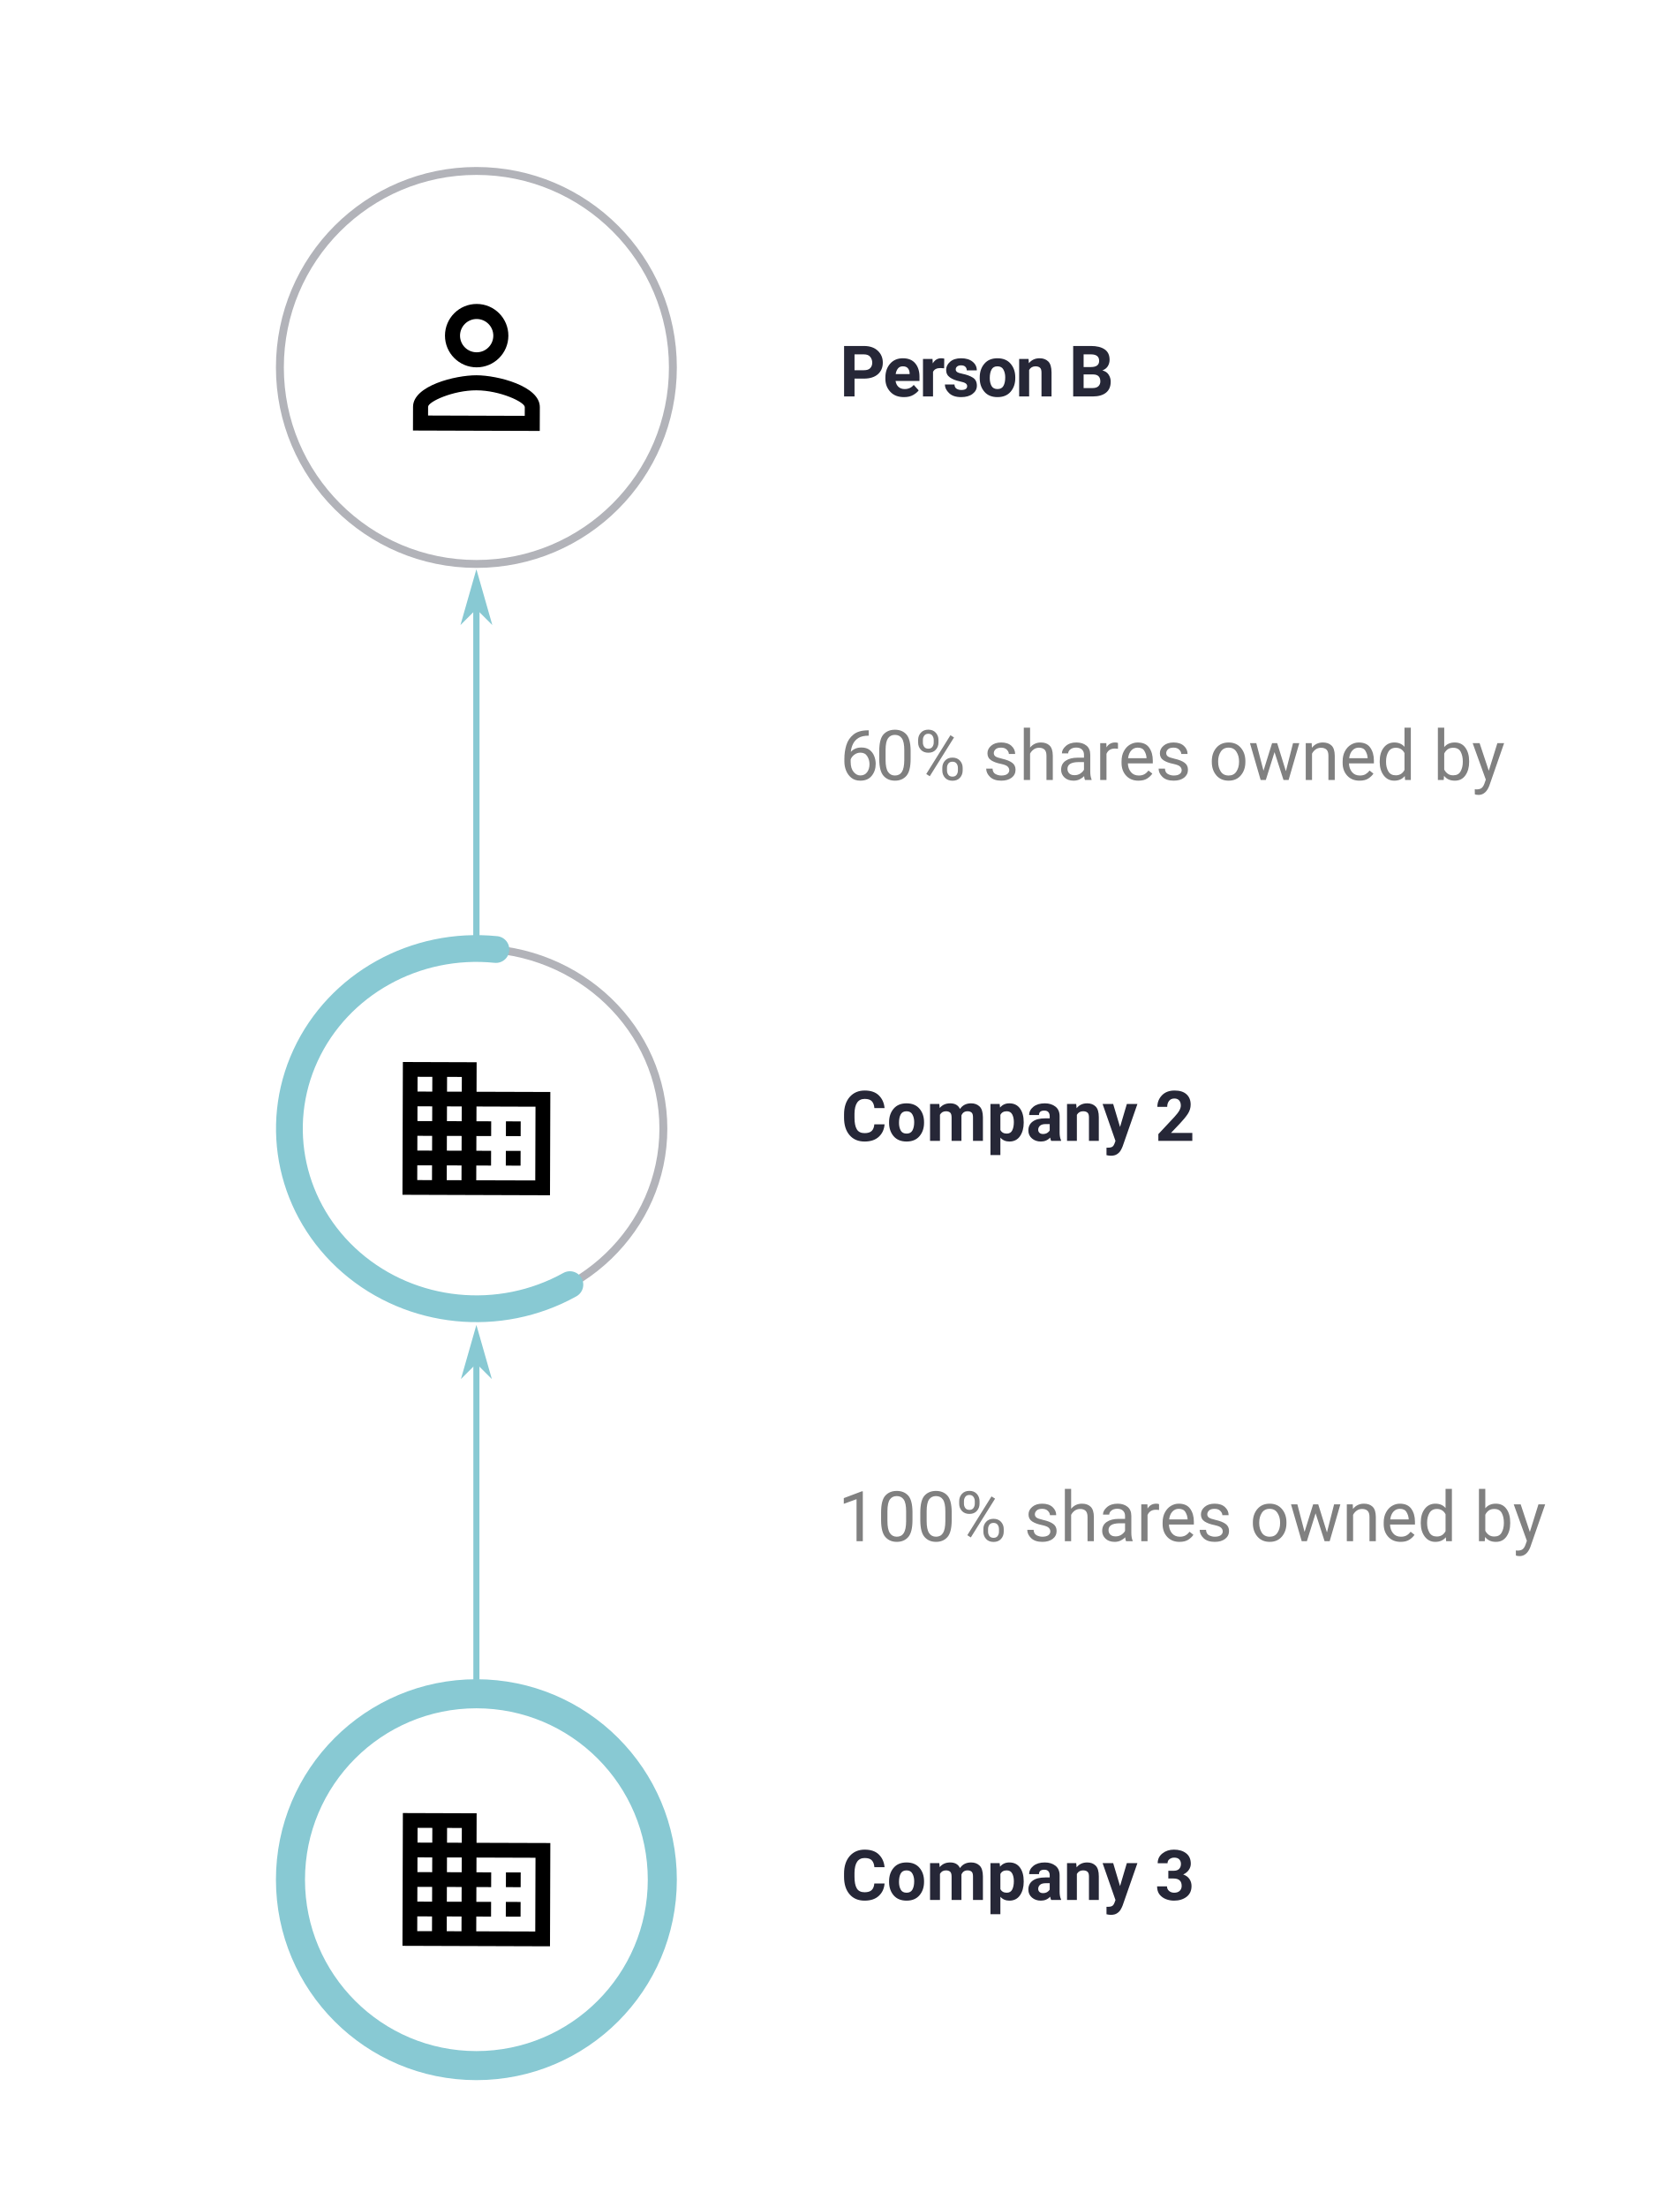
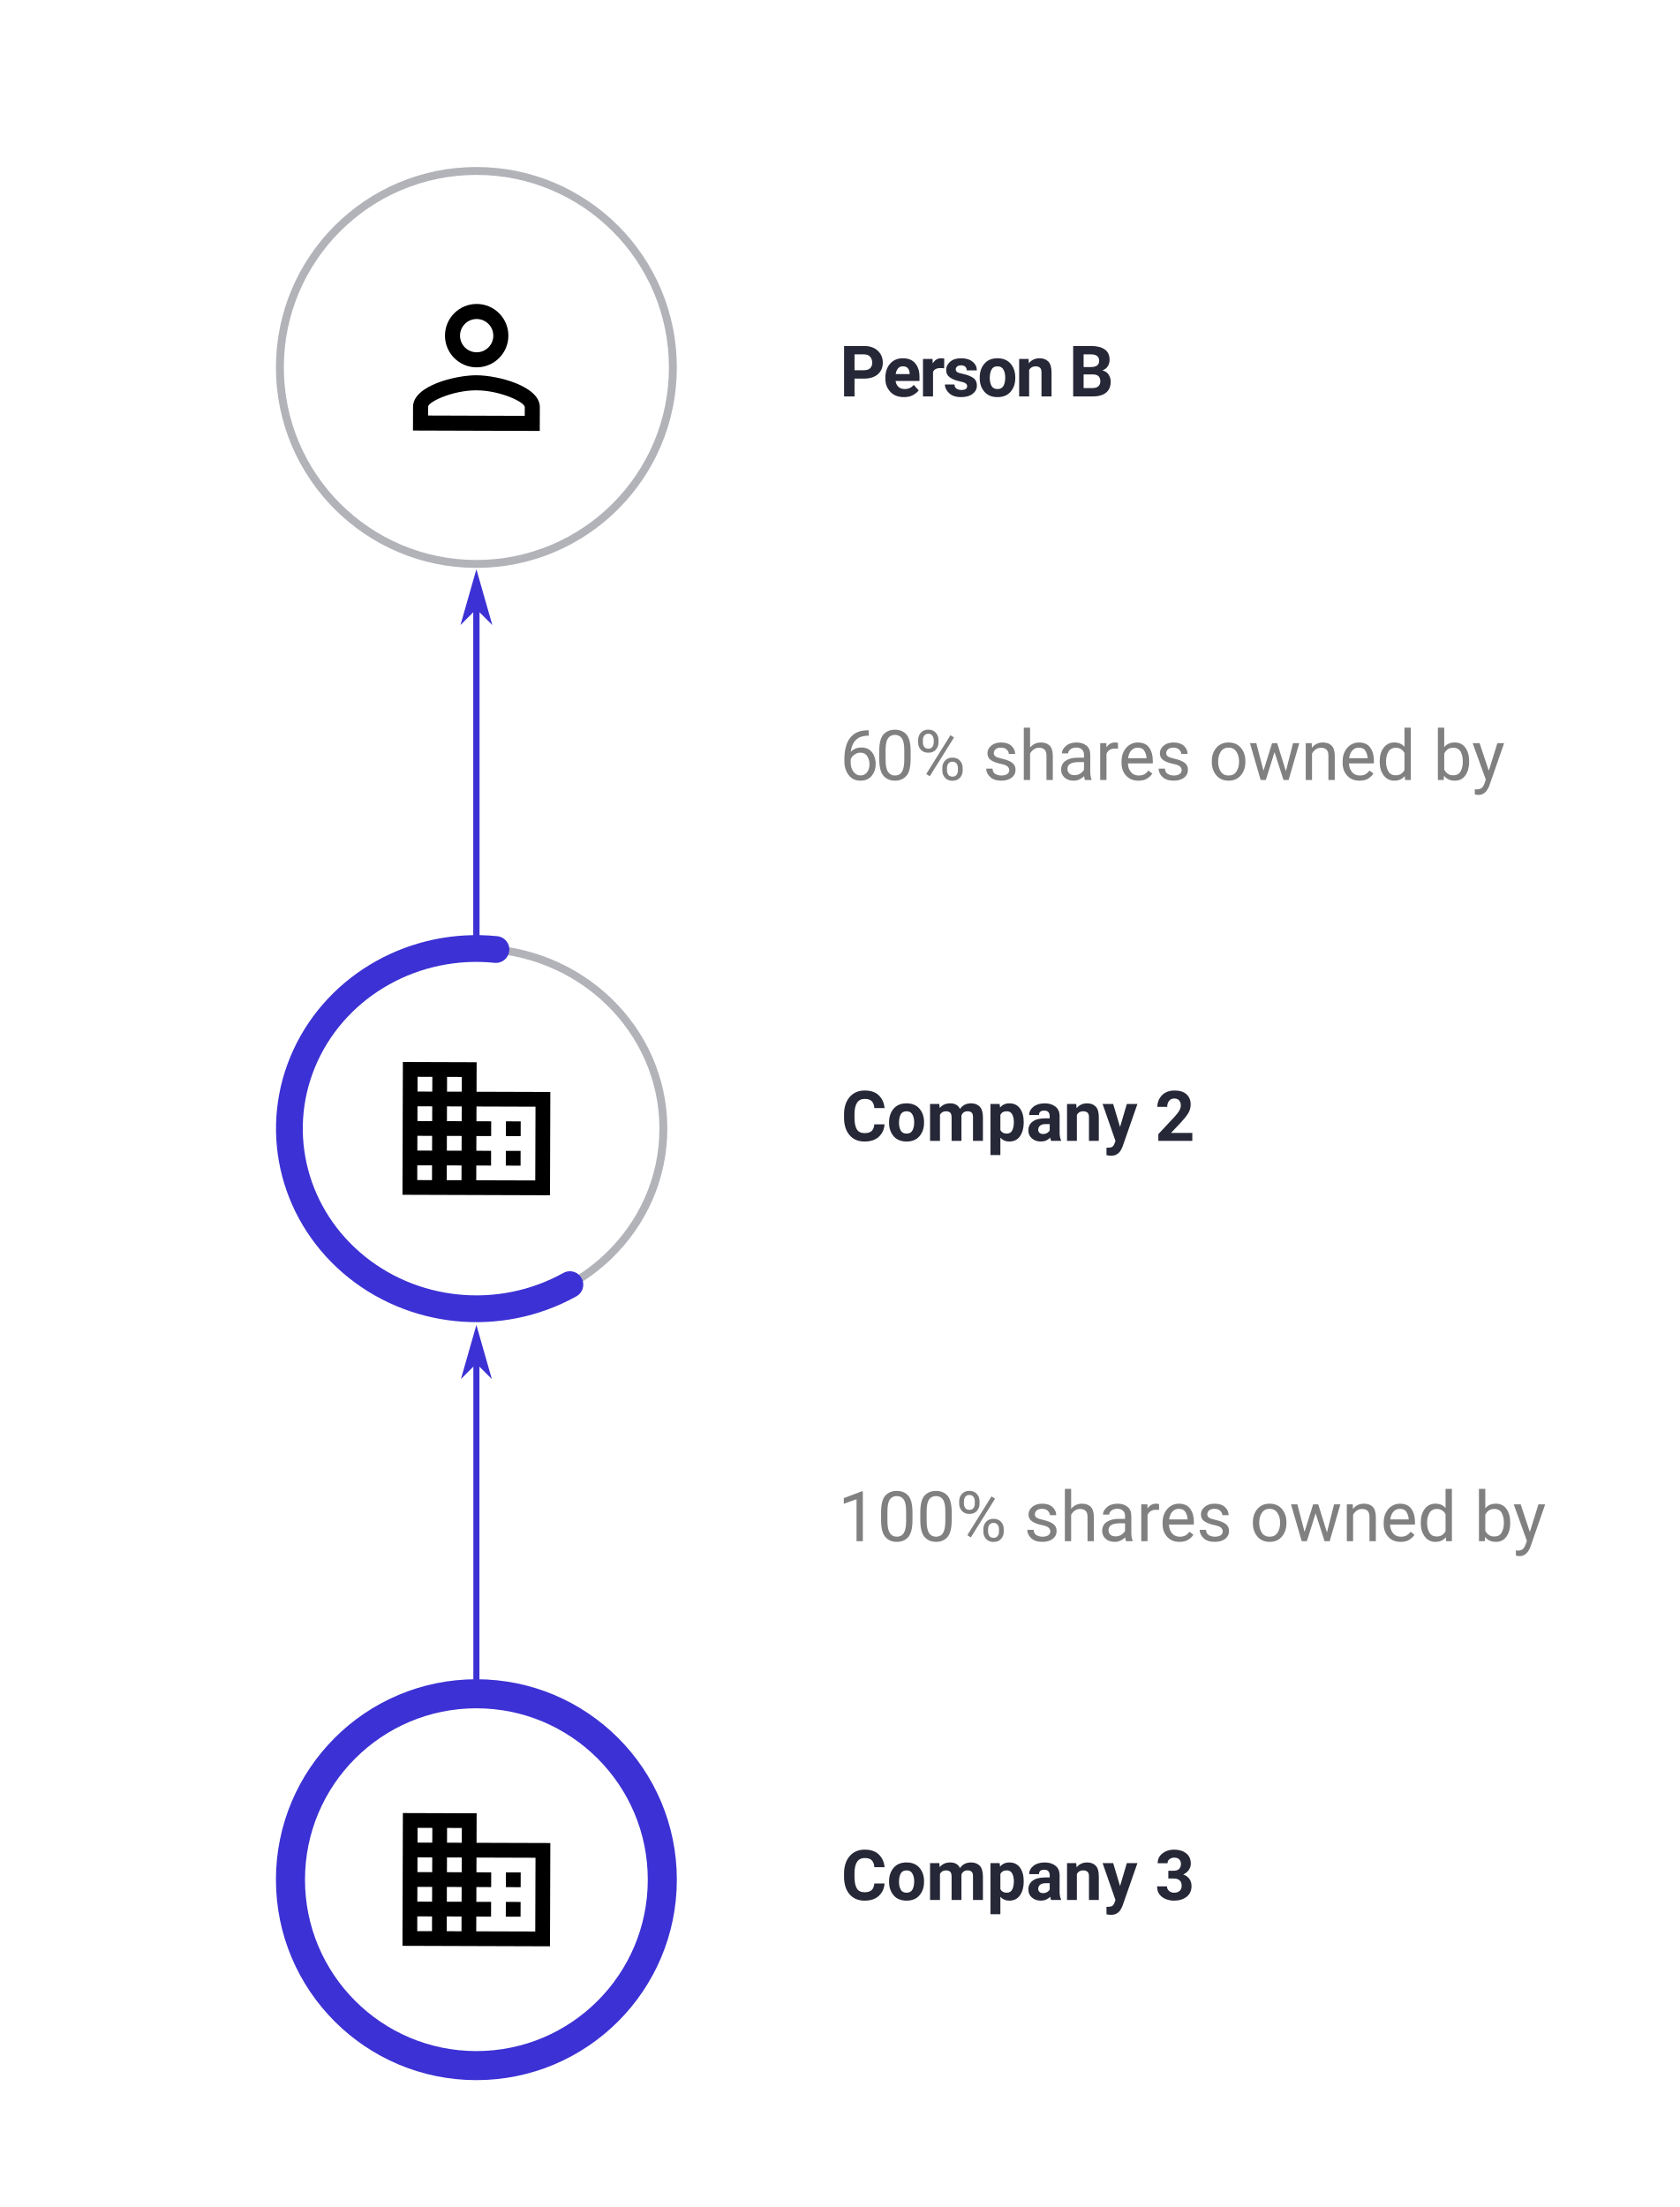
<svg xmlns="http://www.w3.org/2000/svg" id="Layer_1" data-name="Layer 1" viewBox="0 0 397.117 521.89" version="1.1" width="397.117" height="521.89">
  <defs id="defs3">
    <marker orient="auto" refY="0" refX="0" id="Arrow1Lend" style="overflow:visible">
-       <path id="path4371" d="M 0,0 5,-5 -12.5,0 5,5 0,0 Z" style="fill:#00deb6;fill-opacity:1;fill-rule:evenodd;stroke:#00deb6;stroke-width:1pt;stroke-opacity:1" transform="matrix(-0.8,0,0,-0.8,-10,0)" />
+       <path id="path4371" d="M 0,0 5,-5 -12.5,0 5,5 0,0 Z" style="fill:#3c31d4;fill-opacity:1;fill-rule:evenodd;stroke:#3c31d4;stroke-width:1pt;stroke-opacity:1" transform="matrix(-0.8,0,0,-0.8,-10,0)" />
    </marker>
    <marker orient="auto" refY="0" refX="0" id="Arrow1Mend" style="overflow:visible">
-       <path id="path4377" d="M 0,0 5,-5 -12.5,0 5,5 0,0 Z" style="fill:#00deb6;fill-opacity:1;fill-rule:evenodd;stroke:#00deb6;stroke-width:1pt;stroke-opacity:1" transform="matrix(-0.4,0,0,-0.4,-4,0)" />
+       <path id="path4377" d="M 0,0 5,-5 -12.5,0 5,5 0,0 Z" style="fill:#3c31d4;fill-opacity:1;fill-rule:evenodd;stroke:#3c31d4;stroke-width:1pt;stroke-opacity:1" transform="matrix(-0.4,0,0,-0.4,-4,0)" />
    </marker>
    <marker orient="auto" refY="0" refX="0" id="Arrow1Mstart" style="overflow:visible">
-       <path id="path4374" d="M 0,0 5,-5 -12.5,0 5,5 0,0 Z" style="fill:#88c9d3;fill-opacity:1;fill-rule:evenodd;stroke:#88c9d3;stroke-width:1pt;stroke-opacity:1" transform="matrix(0.4,0,0,0.4,4,0)" />
+       <path id="path4374" d="M 0,0 5,-5 -12.5,0 5,5 0,0 Z" style="fill:#3c31d4;fill-opacity:1;fill-rule:evenodd;stroke:#3c31d4;stroke-width:1pt;stroke-opacity:1" transform="matrix(0.4,0,0,0.4,4,0)" />
    </marker>
-     <style id="style5">.cls-1,.cls-10,.cls-11,.cls-7,.cls-8{fill:none;}.cls-1,.cls-11{stroke:#00deb6;}.cls-1,.cls-10,.cls-11,.cls-7{stroke-miterlimit:10;}.cls-2{fill:#00deb6;}.cls-3{font-size:16px;fill:#262737;}.cls-12,.cls-3{font-family:HKGrotesk-SemiBold, HK Grotesk;font-weight:700;}.cls-4{letter-spacing:-0.03em;}.cls-5{letter-spacing:-0.02em;}.cls-6{letter-spacing:0em;}.cls-7{stroke:#262737;}.cls-11,.cls-7{stroke-width:5px;}.cls-9{letter-spacing:-0.01em;}.cls-10{stroke:#e6e6e6;}.cls-12{font-size:12px;fill:gray;}.cls-13{letter-spacing:-0.03em;}.cls-14{letter-spacing:-0.01em;}.cls-15{letter-spacing:-0.02em;}.cls-16{letter-spacing:0em;}.cls-17{letter-spacing:0em;}.cls-18{letter-spacing:0em;}</style>
+     <style id="style5">.cls-1,.cls-10,.cls-11,.cls-7,.cls-8{fill:none;}.cls-1,.cls-11{stroke:#3c31d4;}.cls-1,.cls-10,.cls-11,.cls-7{stroke-miterlimit:10;}.cls-2{fill:#3c31d4;}.cls-3{font-size:16px;fill:#262737;}.cls-12,.cls-3{font-family:HKGrotesk-SemiBold, HK Grotesk;font-weight:700;}.cls-4{letter-spacing:-0.03em;}.cls-5{letter-spacing:-0.02em;}.cls-6{letter-spacing:0em;}.cls-7{stroke:#262737;}.cls-11,.cls-7{stroke-width:5px;}.cls-9{letter-spacing:-0.01em;}.cls-10{stroke:#e6e6e6;}.cls-12{font-size:12px;fill:gray;}.cls-13{letter-spacing:-0.03em;}.cls-14{letter-spacing:-0.01em;}.cls-15{letter-spacing:-0.02em;}.cls-16{letter-spacing:0em;}.cls-17{letter-spacing:0em;}.cls-18{letter-spacing:0em;}</style>
    <marker orient="auto" refY="0" refX="0" id="Arrow1Mstart-2" style="overflow:visible">
-       <path id="path4374-0" d="M 0,0 5,-5 -12.5,0 5,5 0,0 Z" style="fill:#88c9d3;fill-opacity:1;fill-rule:evenodd;stroke:#88c9d3;stroke-width:1pt;stroke-opacity:1" transform="matrix(0.4,0,0,0.4,4,0)" />
+       <path id="path4374-0" d="M 0,0 5,-5 -12.5,0 5,5 0,0 Z" style="fill:#3c31d4;fill-opacity:1;fill-rule:evenodd;stroke:#3c31d4;stroke-width:1pt;stroke-opacity:1" transform="matrix(0.4,0,0,0.4,4,0)" />
    </marker>
    <clipPath id="p.1">
      <path style="clip-rule:evenodd" id="path3414" d="M 0,0 30,0 30,26 0,26 Z" />
    </clipPath>
    <clipPath id="p.2">
      <path style="clip-rule:evenodd" id="path3423" d="M 0,0 24,0 24,25 0,25 Z" />
    </clipPath>
    <clipPath id="p.1-3">
      <path style="clip-rule:evenodd" id="path3414-8" d="M 0,0 30,0 30,26 0,26 Z" />
    </clipPath>
  </defs>
-   <path class="cls-2" d="M 30,33 Z" id="path11" style="fill:#00deb6" />
+   <path class="cls-2" d="M 30,33 Z" id="path11" style="fill:#3c31d4" />
  <text class="cls-3" id="text13" style="font-style:normal;font-variant:normal;font-weight:bold;font-stretch:normal;font-size:16.8px;line-height:125%;font-family:Roboto;-inkscape-font-specification:'Roboto, Bold';text-align:start;writing-mode:lr-tb;text-anchor:start;fill:#262737" x="198.536" y="93.75">
    <tspan class="cls-4" id="tspan15" style="font-style:normal;font-variant:normal;font-weight:bold;font-stretch:normal;font-size:16.8px;line-height:125%;font-family:Roboto;-inkscape-font-specification:'Roboto, Bold';text-align:start;letter-spacing:-0.03em;writing-mode:lr-tb;text-anchor:start">Person B</tspan>
  </text>
  <path d="m 30,33 0,0 m 0,0 0,0 m 0,0 z m 0,0 z" id="path27" />
  <path class="cls-8" d="M 30,33 Z" id="path29" style="fill:none" />
  <text class="cls-3" id="text31" style="font-style:normal;font-variant:normal;font-weight:bold;font-stretch:normal;font-size:16.5px;line-height:125%;font-family:Roboto;-inkscape-font-specification:'Roboto, Bold';text-align:start;writing-mode:lr-tb;text-anchor:start;fill:#262737" x="185.702" y="269.782">
    <tspan x="198.902" y="269.782" id="tspan35" style="font-style:normal;font-variant:normal;font-weight:bold;font-stretch:normal;font-size:16.5px;line-height:125%;font-family:Roboto;-inkscape-font-specification:'Roboto, Bold';text-align:start;writing-mode:lr-tb;text-anchor:start">Company 2</tspan>
  </text>
  <path class="cls-8" d="M 30,33 Z" id="path41" style="fill:none" />
  <path d="m 30,33 z m 0,0 z m 0,0 z m 0,0 z m 0,0 z m 0,0 z m 0,0 z m 0,0 z m 0,0 z m 0,0 z m 0,0 z m 0,0 z" id="path43" />
  <path class="cls-10" d="m 30,33 0,0" id="path45" style="fill:none;stroke:#e6e6e6;stroke-width:1.2;stroke-miterlimit:10" />
  <path class="cls-10" d="m 30,33 0,0" id="path47" style="fill:none;stroke:#e6e6e6;stroke-width:1.2;stroke-miterlimit:10" />
  <path class="cls-10" d="m 30,33 0,0" id="path49" style="fill:none;stroke:#e6e6e6;stroke-width:1.2;stroke-miterlimit:10" />
  <path class="cls-10" d="m 30,33 0,0" id="path51" style="fill:none;stroke:#e6e6e6;stroke-width:1.2;stroke-miterlimit:10" />
  <path class="cls-10" d="m 30,33 0,0" id="path53" style="fill:none;stroke:#e6e6e6;stroke-width:1.2;stroke-miterlimit:10" />
  <path class="cls-10" d="m 30,33 0,0" id="path55" style="fill:none;stroke:#e6e6e6;stroke-width:1.2;stroke-miterlimit:10" />
  <path class="cls-10" d="m 30,33 0,0" id="path57" style="fill:none;stroke:#e6e6e6;stroke-width:1.2;stroke-miterlimit:10" />
  <path class="cls-10" d="m 30,33 0,0" id="path59" style="fill:none;stroke:#e6e6e6;stroke-width:1.2;stroke-miterlimit:10" />
  <path class="cls-10" d="m 30,33 0,0" id="path61" style="fill:none;stroke:#e6e6e6;stroke-width:1.2;stroke-miterlimit:10" />
  <path class="cls-10" d="m 30,33 0,0" id="path63" style="fill:none;stroke:#e6e6e6;stroke-width:1.2;stroke-miterlimit:10" />
  <path class="cls-10" d="m 30,33 0,0" id="path65" style="fill:none;stroke:#e6e6e6;stroke-width:1.2;stroke-miterlimit:10" />
  <path class="cls-10" d="m 30,33 0,0" id="path67" style="fill:none;stroke:#e6e6e6;stroke-width:1.2;stroke-miterlimit:10" />
  <path class="cls-10" d="m 30,33 0,0" id="path69" style="fill:none;stroke:#e6e6e6;stroke-width:1.2;stroke-miterlimit:10" />
  <path class="cls-10" d="m 30,33 0,0" id="path71" style="fill:none;stroke:#e6e6e6;stroke-width:1.2;stroke-miterlimit:10" />
  <path class="cls-10" d="m 30,33 0,0" id="path73" style="fill:none;stroke:#e6e6e6;stroke-width:1.2;stroke-miterlimit:10" />
  <path class="cls-10" d="m 30,33 0,0" id="path75" style="fill:none;stroke:#e6e6e6;stroke-width:1.2;stroke-miterlimit:10" />
  <path class="cls-10" d="m 30,33 0,0" id="path77" style="fill:none;stroke:#e6e6e6;stroke-width:1.2;stroke-miterlimit:10" />
-   <path class="cls-11" d="m 30,33 0,0" id="path79" style="fill:none;stroke:#00deb6;stroke-width:6px;stroke-miterlimit:10" />
-   <path class="cls-11" d="m 30,33 0,0" id="path85" style="fill:none;stroke:#00deb6;stroke-width:6px;stroke-miterlimit:10" />
-   <path class="cls-11" d="m 30,33 0,0" id="path87" style="fill:none;stroke:#00deb6;stroke-width:6px;stroke-miterlimit:10" />
-   <path class="cls-11" d="m 30,33 0,0" id="path89" style="fill:none;stroke:#00deb6;stroke-width:6px;stroke-miterlimit:10" />
-   <path class="cls-11" d="m 30,33 0,0" id="path91" style="fill:none;stroke:#00deb6;stroke-width:6px;stroke-miterlimit:10" />
-   <path class="cls-11" d="m 30,33 0,0" id="path93" style="fill:none;stroke:#00deb6;stroke-width:6px;stroke-miterlimit:10" />
-   <path class="cls-11" d="m 30,33 0,0" id="path95" style="fill:none;stroke:#00deb6;stroke-width:6px;stroke-miterlimit:10" />
+   <path class="cls-11" d="m 30,33 0,0" id="path79" style="fill:none;stroke:#3c31d4;stroke-width:6px;stroke-miterlimit:10" />
+   <path class="cls-11" d="m 30,33 0,0" id="path85" style="fill:none;stroke:#3c31d4;stroke-width:6px;stroke-miterlimit:10" />
+   <path class="cls-11" d="m 30,33 0,0" id="path87" style="fill:none;stroke:#3c31d4;stroke-width:6px;stroke-miterlimit:10" />
+   <path class="cls-11" d="m 30,33 0,0" id="path89" style="fill:none;stroke:#3c31d4;stroke-width:6px;stroke-miterlimit:10" />
+   <path class="cls-11" d="m 30,33 0,0" id="path91" style="fill:none;stroke:#3c31d4;stroke-width:6px;stroke-miterlimit:10" />
+   <path class="cls-11" d="m 30,33 0,0" id="path93" style="fill:none;stroke:#3c31d4;stroke-width:6px;stroke-miterlimit:10" />
+   <path class="cls-11" d="m 30,33 0,0" id="path95" style="fill:none;stroke:#3c31d4;stroke-width:6px;stroke-miterlimit:10" />
  <path class="cls-10" d="m 30,33 0,0" id="path97" style="fill:none;stroke:#e6e6e6;stroke-width:1.2;stroke-miterlimit:10" />
  <path class="cls-10" d="m 30,33 0,0" id="path99" style="fill:none;stroke:#e6e6e6;stroke-width:1.2;stroke-miterlimit:10" />
  <path class="cls-10" d="m 30,33 0,0" id="path101" style="fill:none;stroke:#e6e6e6;stroke-width:1.2;stroke-miterlimit:10" />
  <path class="cls-10" d="m 30,33 0,0" id="path103" style="fill:none;stroke:#e6e6e6;stroke-width:1.2;stroke-miterlimit:10" />
  <path class="cls-10" d="m 30,33 0,0" id="path105" style="fill:none;stroke:#e6e6e6;stroke-width:1.2;stroke-miterlimit:10" />
  <path class="cls-10" d="m 30,33 0,0" id="path107" style="fill:none;stroke:#e6e6e6;stroke-width:1.2;stroke-miterlimit:10" />
  <path class="cls-10" d="m 30,33 0,0" id="path109" style="fill:none;stroke:#e6e6e6;stroke-width:1.2;stroke-miterlimit:10" />
  <path class="cls-10" d="m 30,33 0,0" id="path111" style="fill:none;stroke:#e6e6e6;stroke-width:1.2;stroke-miterlimit:10" />
  <path class="cls-10" d="m 30,33 0,0" id="path113" style="fill:none;stroke:#e6e6e6;stroke-width:1.2;stroke-miterlimit:10" />
  <path class="cls-10" d="m 30,33 0,0" id="path115" style="fill:none;stroke:#e6e6e6;stroke-width:1.2;stroke-miterlimit:10" />
  <path class="cls-10" d="m 30,33 0,0" id="path117" style="fill:none;stroke:#e6e6e6;stroke-width:1.2;stroke-miterlimit:10" />
  <path class="cls-10" d="m 30,33 0,0" id="path119" style="fill:none;stroke:#e6e6e6;stroke-width:1.2;stroke-miterlimit:10" />
  <text class="cls-12" id="text143" style="font-style:normal;font-variant:normal;font-weight:normal;font-stretch:normal;font-size:16.5px;line-height:125%;font-family:Roboto;-inkscape-font-specification:'Roboto, Normal';text-align:start;writing-mode:lr-tb;text-anchor:start;fill:#808080" x="198.588" y="184.448">6<tspan class="cls-16" x="206.988" y="184.448" id="tspan145" style="font-style:normal;font-variant:normal;font-weight:normal;font-stretch:normal;font-size:16.5px;line-height:125%;font-family:Roboto;-inkscape-font-specification:'Roboto, Normal';text-align:start;letter-spacing:0em;writing-mode:lr-tb;text-anchor:start">0% shares owned by</tspan>
  </text>
-   <path class="cls-2" d="M 30,33 Z" id="path171" style="fill:#00deb6" />
+   <path class="cls-2" d="M 30,33 Z" id="path171" style="fill:#3c31d4" />
  <text class="cls-12" id="text173" style="font-style:normal;font-variant:normal;font-weight:normal;font-stretch:normal;font-size:16.5px;line-height:125%;font-family:Roboto;-inkscape-font-specification:'Roboto, Normal';text-align:start;writing-mode:lr-tb;text-anchor:start;fill:#808080" x="198.153" y="364.448">
    <tspan class="cls-17" id="tspan175" style="font-style:normal;font-variant:normal;font-weight:normal;font-stretch:normal;font-size:16.5px;line-height:125%;font-family:Roboto;-inkscape-font-specification:'Roboto, Normal';text-align:start;letter-spacing:0em;writing-mode:lr-tb;text-anchor:start">100% shares owned by</tspan>
  </text>
-   <path class="cls-2" d="M 30,33 Z" id="path197" style="fill:#00deb6" />
+   <path class="cls-2" d="M 30,33 Z" id="path197" style="fill:#3c31d4" />
  <text class="cls-3" id="text199" style="font-style:normal;font-variant:normal;font-weight:bold;font-stretch:normal;font-size:16.5px;line-height:125%;font-family:Roboto;-inkscape-font-specification:'Roboto, Bold';text-align:start;writing-mode:lr-tb;text-anchor:start;fill:#262737" x="185.702" y="449.29">
    <tspan x="198.902" y="449.29" id="tspan203" style="font-style:normal;font-variant:normal;font-weight:bold;font-stretch:normal;font-size:16.5px;line-height:125%;font-family:Roboto;-inkscape-font-specification:'Roboto, Bold';text-align:start;writing-mode:lr-tb;text-anchor:start">Company 3</tspan>
  </text>
  <path class="cls-8" d="M 30,33 Z" id="path211" style="fill:none" />
  <path d="m 30,33 z m 0,0 z m 0,0 z m 0,0 z m 0,0 z m 0,0 z m 0,0 z m 0,0 z m 0,0 z m 0,0 z m 0,0 z m 0,0 z" id="path213" />
-   <path style="fill:none;fill-rule:evenodd;stroke:#88c9d3;stroke-width:1.485;stroke-linecap:butt;stroke-linejoin:miter;stroke-miterlimit:4;stroke-dasharray:none;stroke-opacity:1;marker-start:url(#Arrow1Mstart)" d="m 112.65,137.54 0,85.411 0,0" id="path12354" />
-   <path style="fill:none;fill-rule:evenodd;stroke:#88c9d3;stroke-width:1.44;stroke-linecap:butt;stroke-linejoin:miter;stroke-miterlimit:4;stroke-dasharray:none;stroke-opacity:1;marker-start:url(#Arrow1Mstart-2)" d="m 112.65,316.149 0,81.09 0,0" id="path12354-2" />
-   <circle class="cls-11" cx="112.65" cy="444.49" r="43.965" id="circle209-2" style="fill:none;stroke:#88c9d3;stroke-width:6.87;stroke-miterlimit:10;stroke-dasharray:none;stroke-opacity:1" />
+   <path style="fill:none;fill-rule:evenodd;stroke:#3c31d4;stroke-width:1.485;stroke-linecap:butt;stroke-linejoin:miter;stroke-miterlimit:4;stroke-dasharray:none;stroke-opacity:1;marker-start:url(#Arrow1Mstart)" d="m 112.65,137.54 0,85.411 0,0" id="path12354" />
+   <path style="fill:none;fill-rule:evenodd;stroke:#3c31d4;stroke-width:1.44;stroke-linecap:butt;stroke-linejoin:miter;stroke-miterlimit:4;stroke-dasharray:none;stroke-opacity:1;marker-start:url(#Arrow1Mstart-2)" d="m 112.65,316.149 0,81.09 0,0" id="path12354-2" />
+   <circle class="cls-11" cx="112.65" cy="444.49" r="43.965" id="circle209-2" style="fill:none;stroke:#3c31d4;stroke-width:6.87;stroke-miterlimit:10;stroke-dasharray:none;stroke-opacity:1" />
  <ellipse class="cls-11" id="circle209-7-4-8" style="fill:none;stroke:#b2b3b9;stroke-width:1.87;stroke-linecap:round;stroke-miterlimit:10;stroke-dasharray:none;stroke-opacity:1" cx="112.65" cy="266.89" rx="44.215" ry="42.594" />
-   <path class="cls-11" id="circle209-7-4" style="fill:none;stroke:#88c9d3;stroke-width:6.33;stroke-linecap:round;stroke-miterlimit:10;stroke-dasharray:none;stroke-opacity:1" d="m 134.758,303.777 a 44.215,42.594 0 0 1 -51.693,-5.234 44.215,42.594 0 0 1 -10.807,-48.978 44.215,42.594 0 0 1 45.014,-25.036" />
+   <path class="cls-11" id="circle209-7-4" style="fill:none;stroke:#3c31d4;stroke-width:6.33;stroke-linecap:round;stroke-miterlimit:10;stroke-dasharray:none;stroke-opacity:1" d="m 134.758,303.777 a 44.215,42.594 0 0 1 -51.693,-5.234 44.215,42.594 0 0 1 -10.807,-48.978 44.215,42.594 0 0 1 45.014,-25.036" />
  <circle class="cls-7" cx="112.65" cy="86.89" id="ellipse25-6" style="fill:none;stroke:#b2b3b9;stroke-width:1.87;stroke-miterlimit:10;stroke-dasharray:none;stroke-opacity:1" r="46.465" />
  <flowRoot xml:space="preserve" id="flowRoot5190" style="font-style:normal;font-weight:normal;font-size:40px;line-height:125%;font-family:sans-serif;letter-spacing:0px;word-spacing:0px;fill:#000000;fill-opacity:1;stroke:none;stroke-width:1px;stroke-linecap:butt;stroke-linejoin:miter;stroke-opacity:1" transform="translate(28.09305,38.49085)">
    <flowRegion id="flowRegion5192">
      <rect id="rect5194" width="22.497" height="67.294" x="303.012" y="158.707" />
    </flowRegion>
    <flowPara id="flowPara5196" />
  </flowRoot>
  <path id="path4516" d="m 112.686,258.168 0.022,-6.978 -17.443,-0.057 -0.098,31.398 34.888,0.113 0.079,-24.421 z m -10.534,20.898 -3.488,-0.012 0.011,-3.488 3.489,0.012 z m 0.022,-6.978 -3.488,-0.012 0.011,-3.488 3.489,0.012 z m 0.022,-6.978 -3.488,-0.012 0.011,-3.488 3.489,0.012 z m 0.022,-6.978 -3.488,-0.012 0.011,-3.488 3.489,0.012 z m 6.91,20.955 -3.488,-0.011 0.011,-3.492 3.489,0.012 z m 0.022,-6.978 -3.488,-0.011 0.011,-3.489 3.489,0.012 z m 0.022,-6.978 -3.488,-0.011 0.011,-3.489 3.489,0.012 z m 0.022,-6.978 -3.488,-0.011 0.012,-3.489 3.489,0.012 z m 17.377,20.989 -13.955,-0.042 0.011,-3.489 3.489,0.012 0.011,-3.489 -3.488,-0.011 0.011,-3.489 3.489,0.012 0.011,-3.489 -3.488,-0.011 0.011,-3.489 13.955,0.046 z m -3.444,-13.967 -3.488,-0.011 -0.012,3.488 3.489,0.012 z m -0.022,6.978 -3.488,-0.011 -0.012,3.488 3.489,0.012 z" />
  <path id="path5743" d="m 112.729,75.436 a 3.935,3.935 0 1 1 -3.948,3.922 3.934,3.934 0 0 1 3.948,-3.922 m -0.054,16.864 c 5.565,0.018 11.421,2.774 11.417,3.972 l -0.007,2.061 -22.861,-0.075 0.007,-2.061 c 0,-1.198 5.878,-3.916 11.444,-3.898 m 0.066,-20.424 a 7.495,7.495 0 1 0 7.471,7.519 7.493,7.493 0 0 0 -7.471,-7.519 z m -0.054,16.864 c -5.003,-0.016 -14.999,2.462 -15.017,7.446 l -0.018,5.621 29.981,0.096 0.019,-5.621 c 0.017,-4.982 -9.962,-7.526 -14.965,-7.542 z" />
  <path id="path4516-2" d="m 112.686,435.768 0.022,-6.978 -17.443,-0.057 -0.098,31.398 34.888,0.113 0.079,-24.421 z m -10.534,20.898 -3.488,-0.012 0.011,-3.488 3.489,0.012 z m 0.022,-6.978 -3.488,-0.012 0.011,-3.488 3.489,0.012 z m 0.022,-6.978 -3.488,-0.012 0.011,-3.488 3.489,0.012 z m 0.022,-6.978 -3.488,-0.012 0.011,-3.488 3.489,0.012 z m 6.91,20.955 -3.488,-0.011 0.011,-3.492 3.489,0.012 z m 0.022,-6.978 -3.488,-0.011 0.011,-3.489 3.489,0.012 z m 0.022,-6.978 -3.488,-0.011 0.011,-3.489 3.489,0.012 z m 0.022,-6.978 -3.488,-0.011 0.012,-3.489 3.489,0.012 z m 17.377,20.989 -13.955,-0.042 0.011,-3.489 3.489,0.012 0.011,-3.489 -3.488,-0.011 0.011,-3.489 3.489,0.012 0.011,-3.489 -3.488,-0.011 0.011,-3.489 13.955,0.046 z m -3.444,-13.967 -3.488,-0.011 -0.012,3.488 3.489,0.012 z m -0.022,6.978 -3.488,-0.011 -0.012,3.488 3.489,0.012 z" />
</svg>
